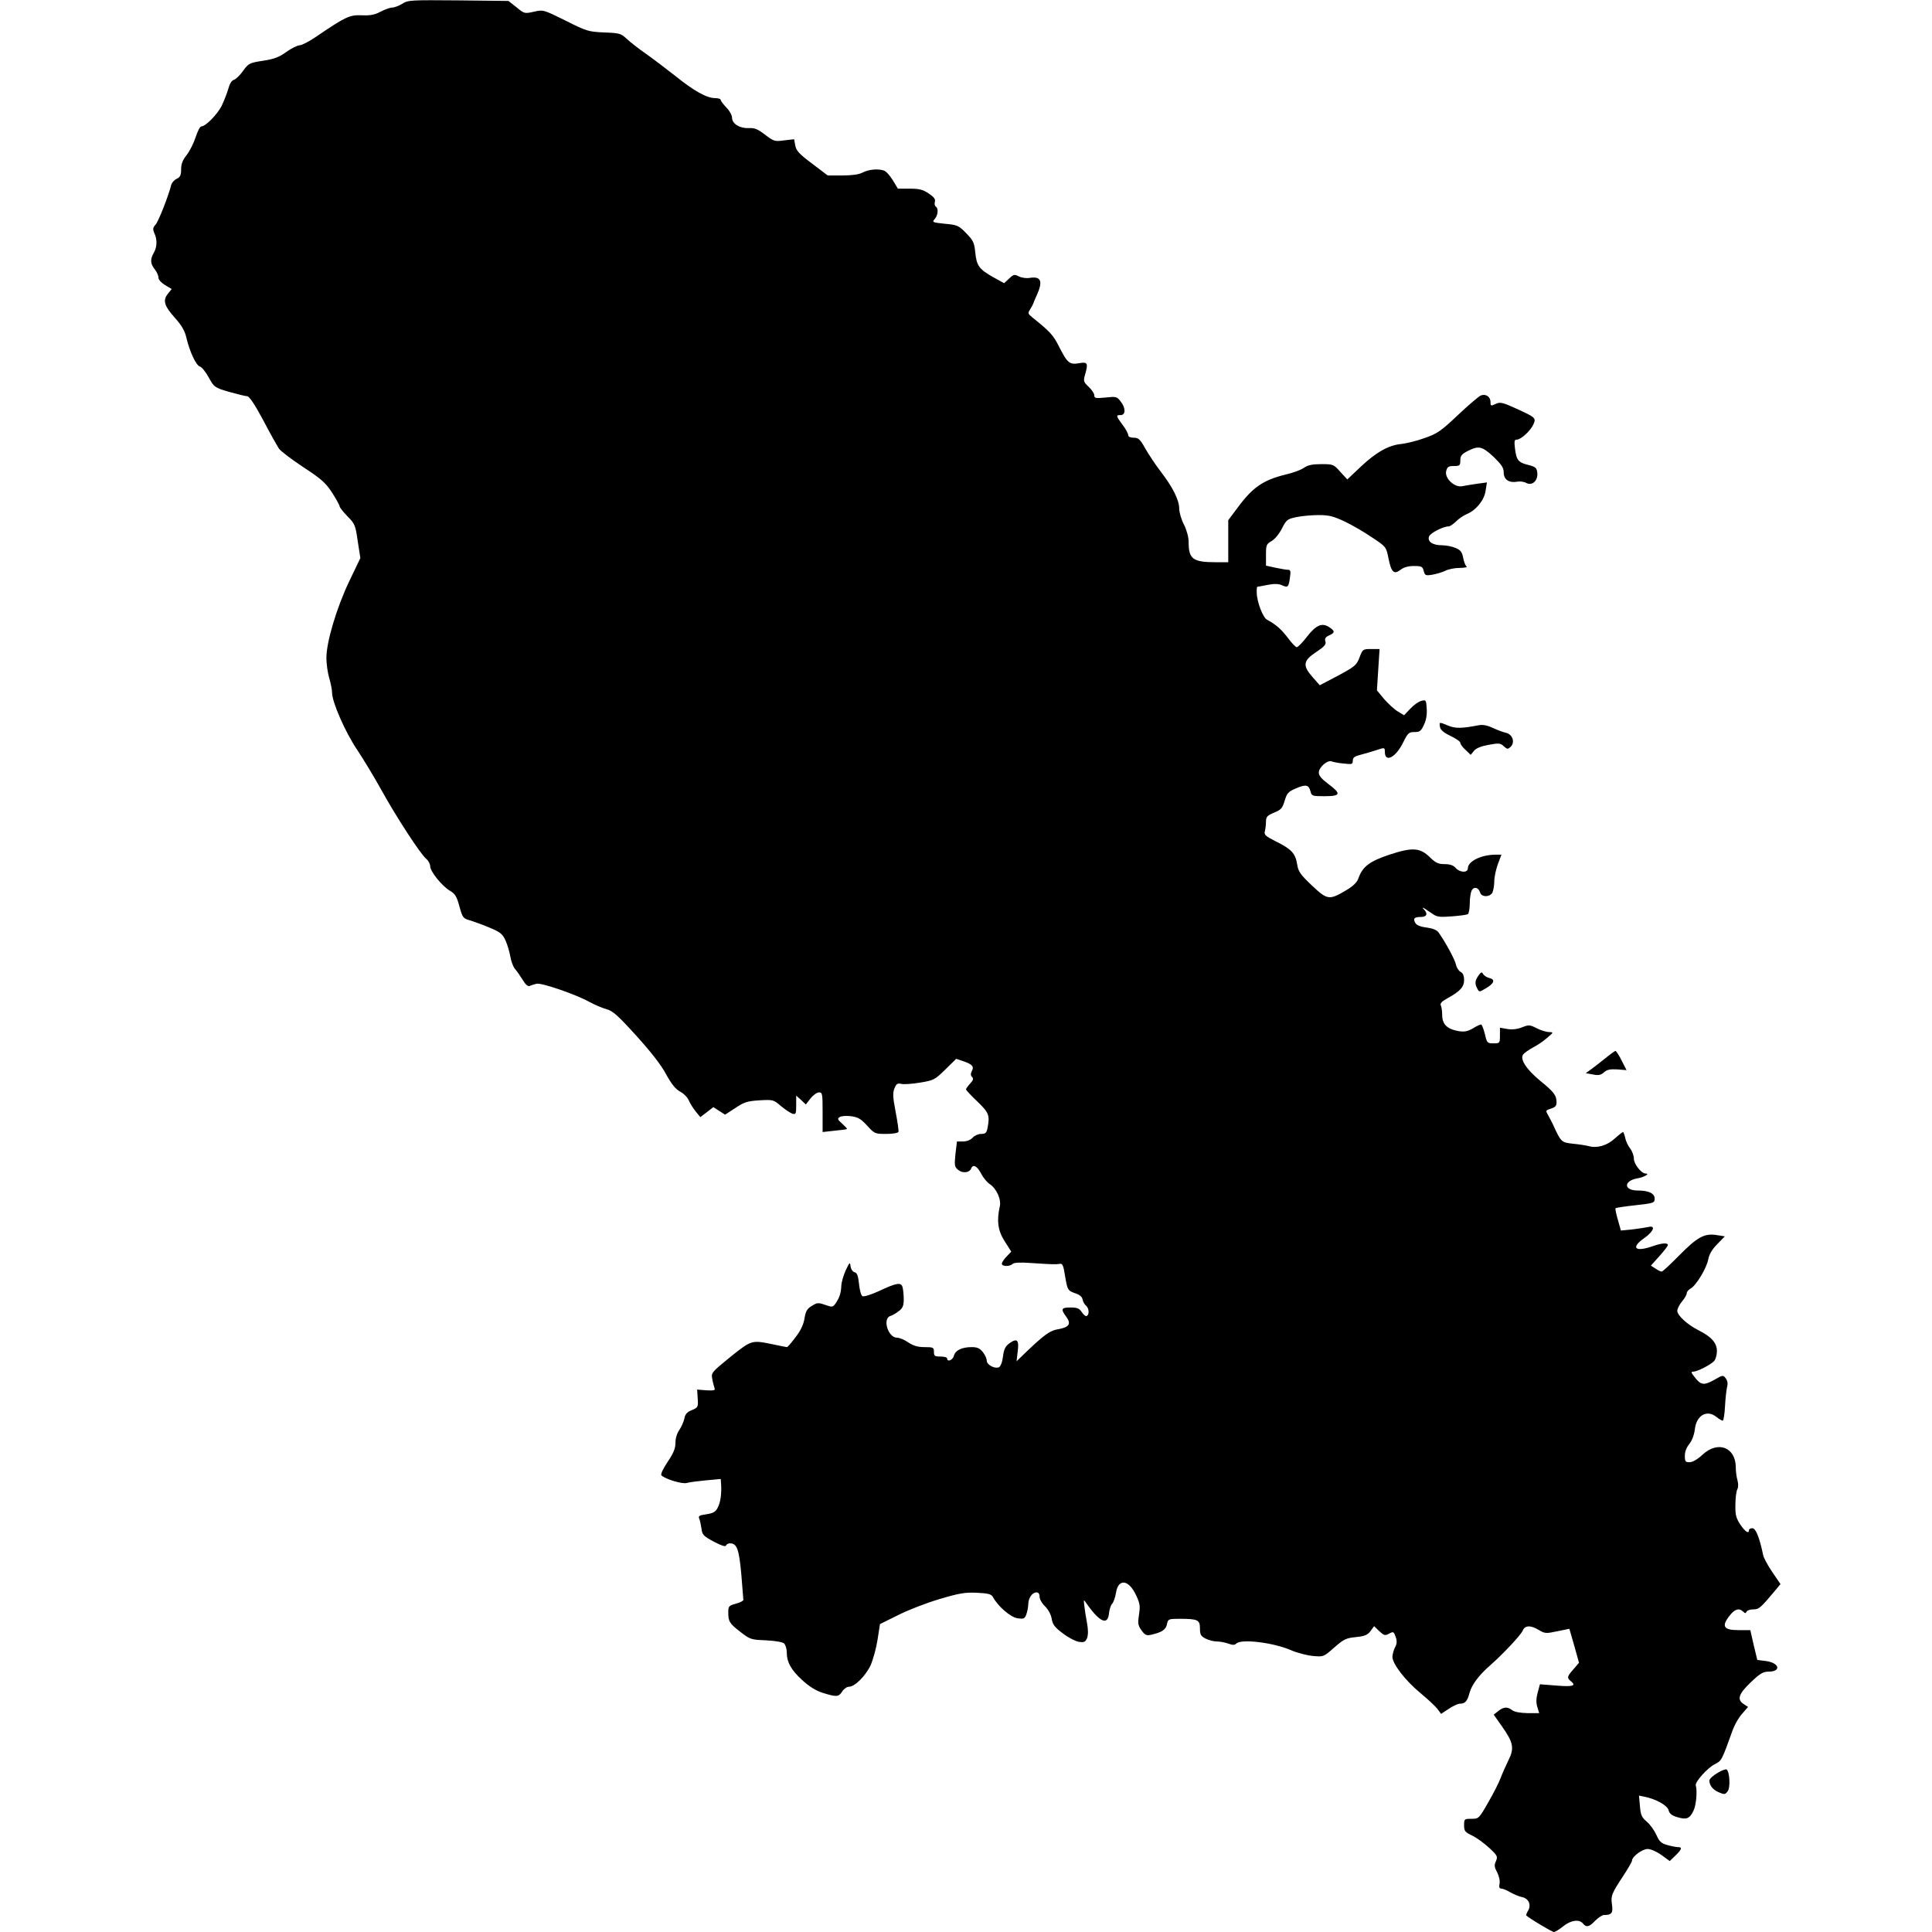
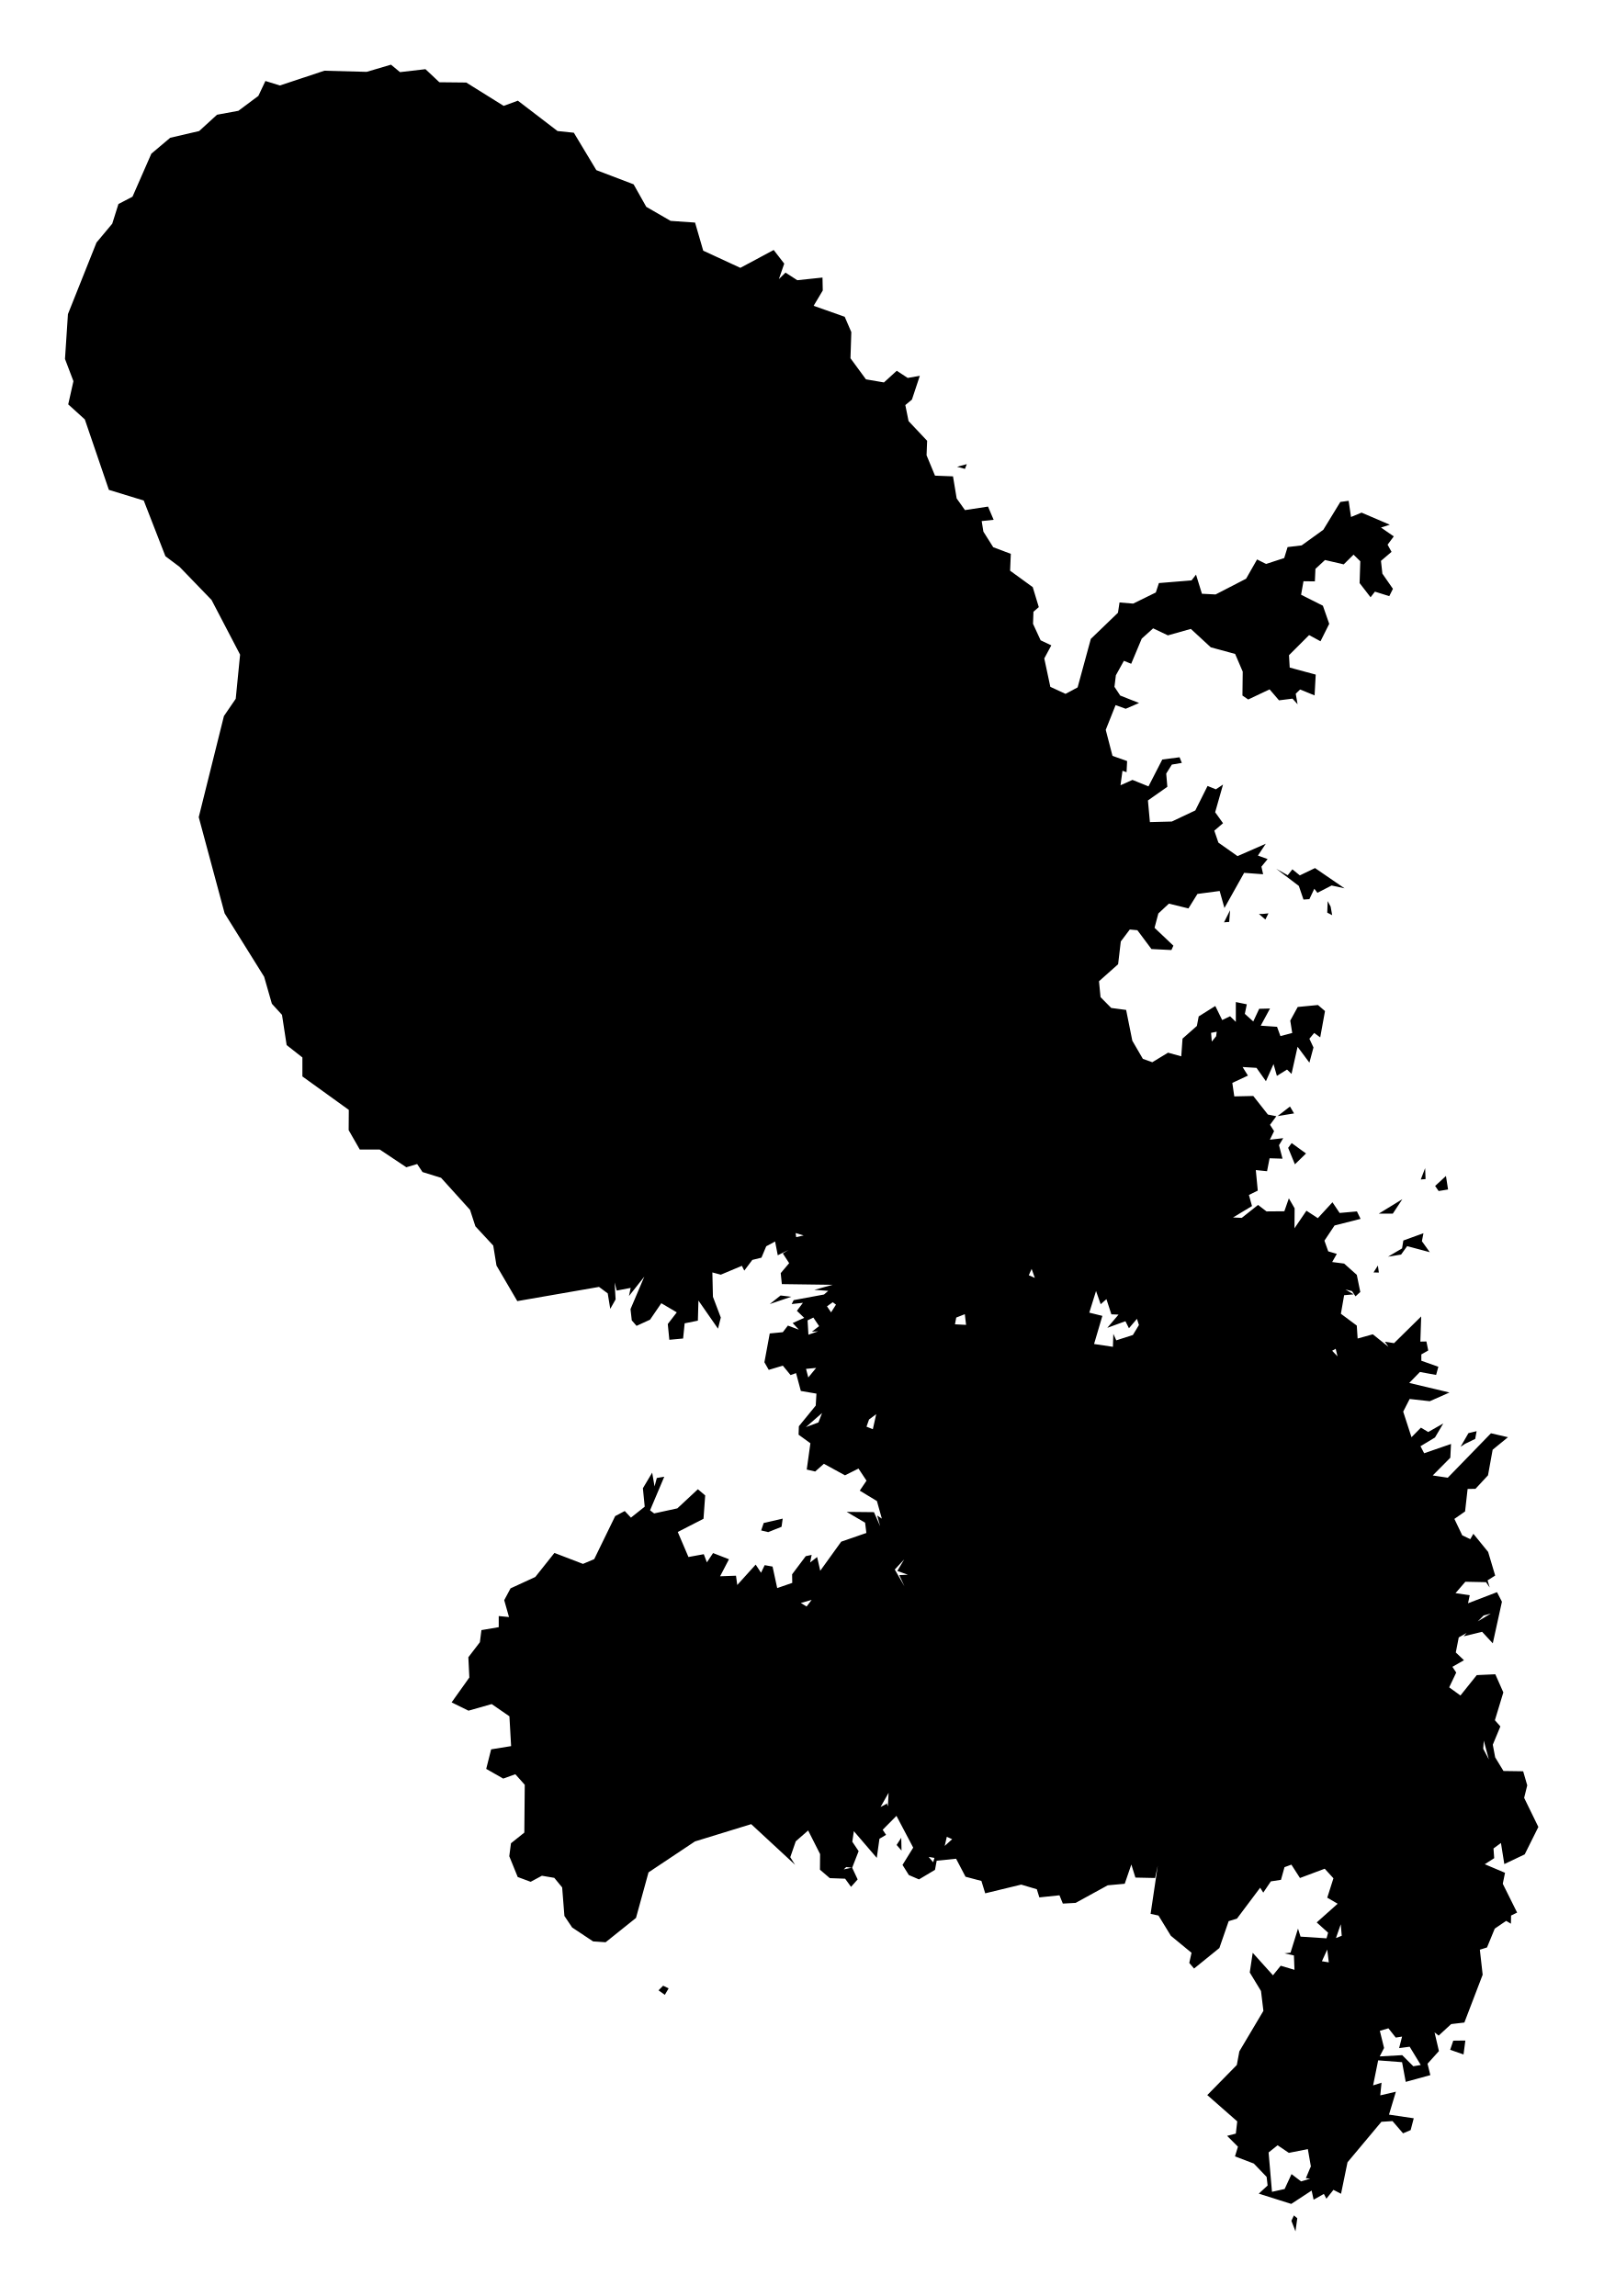
- <svg xmlns="http://www.w3.org/2000/svg" version="1.0" width="1024pt" height="1024pt" viewBox="0 0 1024 1024" preserveAspectRatio="xMidYMid meet">
-   <g transform="translate(0,1024) scale(0.1,-0.1)" fill="#000000" stroke="none">
-     <path d="M2132 10220 c-18 -11 -42 -20 -53 -20 -11 0 -39 -10 -62 -22 -32 -17 -56 -21 -101 -19 -63 3 -87 -9 -244 -116 -35 -24 -73 -43 -84 -43 -11 0 -43 -16 -70 -35 -38 -28 -65 -38 -124 -47 -72 -11 -77 -14 -106 -54 -16 -23 -38 -44 -48 -47 -12 -3 -23 -21 -30 -48 -7 -24 -23 -64 -35 -90 -24 -46 -85 -109 -108 -109 -7 0 -20 -26 -30 -57 -10 -31 -31 -73 -47 -94 -22 -27 -30 -48 -30 -76 0 -32 -5 -42 -24 -51 -13 -6 -26 -21 -29 -34 -16 -62 -67 -191 -82 -208 -15 -17 -16 -24 -7 -46 16 -33 15 -73 -3 -104 -20 -35 -18 -58 5 -87 11 -14 20 -34 20 -45 0 -11 15 -27 35 -39 l35 -21 -21 -26 c-27 -35 -19 -63 40 -129 34 -38 51 -67 59 -104 18 -74 51 -146 72 -152 9 -2 30 -28 46 -57 29 -52 30 -54 108 -77 44 -12 87 -23 96 -23 11 0 40 -43 85 -127 37 -71 75 -138 83 -150 8 -13 65 -56 128 -98 98 -64 120 -84 154 -136 22 -34 40 -67 40 -73 0 -5 19 -29 42 -53 39 -39 42 -47 54 -131 l14 -90 -59 -123 c-68 -143 -121 -322 -121 -406 0 -32 7 -80 15 -107 8 -27 15 -62 15 -77 0 -50 70 -210 133 -303 33 -50 92 -147 130 -216 78 -141 205 -336 236 -362 12 -10 21 -28 21 -39 0 -28 63 -106 106 -131 26 -15 35 -30 49 -82 17 -61 19 -64 59 -75 22 -7 69 -24 104 -39 55 -23 66 -33 82 -68 10 -23 21 -61 25 -85 4 -24 15 -53 24 -64 10 -11 28 -37 41 -58 15 -25 27 -36 37 -33 8 4 25 9 37 12 26 6 208 -56 281 -97 28 -15 68 -32 90 -38 33 -9 61 -34 157 -140 77 -85 132 -155 158 -204 29 -53 50 -79 75 -93 19 -10 40 -31 46 -47 7 -16 24 -43 37 -59 l24 -29 34 26 35 27 31 -20 31 -20 54 35 c46 31 63 37 128 41 73 4 74 4 115 -31 23 -19 50 -37 61 -40 17 -5 19 0 19 46 l0 50 26 -23 25 -24 25 32 c14 18 34 32 45 32 18 0 19 -8 19 -105 l0 -105 63 7 c34 3 64 7 66 9 2 2 -10 14 -25 28 -24 21 -27 27 -14 35 8 6 35 8 60 5 37 -5 52 -13 86 -50 39 -43 42 -44 101 -44 36 0 63 5 65 11 2 6 -5 54 -15 106 -15 79 -16 100 -6 125 10 24 16 28 37 23 13 -3 58 0 99 7 72 12 78 15 133 69 l58 57 36 -12 c50 -17 60 -29 47 -53 -7 -14 -7 -23 1 -31 9 -9 6 -18 -10 -35 -12 -13 -22 -27 -22 -31 0 -4 27 -33 60 -64 62 -60 67 -73 54 -141 -5 -26 -11 -31 -34 -31 -15 0 -35 -9 -45 -20 -11 -12 -31 -20 -51 -20 l-32 0 -8 -67 c-6 -61 -5 -68 15 -84 23 -19 59 -15 68 7 10 26 32 14 53 -26 11 -22 32 -47 46 -56 36 -24 62 -82 53 -119 -17 -75 -10 -128 26 -184 l35 -55 -25 -26 c-14 -14 -25 -31 -25 -38 0 -15 42 -16 57 -1 7 7 40 9 94 5 123 -8 132 -8 154 -5 16 4 21 -5 30 -64 13 -76 14 -78 58 -93 20 -7 33 -18 35 -32 2 -11 10 -26 18 -32 16 -14 19 -46 4 -55 -5 -3 -17 6 -26 20 -13 20 -24 25 -60 25 -50 0 -53 -8 -22 -50 27 -37 14 -55 -43 -65 -43 -7 -71 -27 -163 -114 l-58 -56 6 52 c8 61 -3 72 -43 44 -22 -16 -30 -31 -35 -71 -4 -32 -13 -53 -22 -57 -23 -9 -64 14 -64 35 0 11 -9 31 -21 46 -16 20 -29 26 -59 26 -52 0 -87 -17 -94 -46 -6 -23 -36 -35 -36 -14 0 6 -16 10 -35 10 -31 0 -35 3 -35 25 0 23 -3 25 -50 25 -36 0 -59 7 -86 25 -20 14 -47 25 -60 25 -47 0 -78 101 -35 115 11 3 31 15 45 26 21 16 26 29 26 62 0 23 -3 52 -6 64 -8 28 -30 25 -130 -22 -39 -18 -77 -29 -83 -25 -7 4 -15 33 -18 65 -5 44 -10 59 -24 62 -10 3 -19 16 -21 32 -3 24 -5 21 -26 -23 -12 -27 -22 -63 -23 -80 -1 -39 -10 -65 -30 -94 -15 -21 -18 -21 -56 -8 -37 13 -42 12 -71 -6 -25 -15 -32 -29 -38 -66 -5 -32 -20 -64 -47 -99 -22 -29 -42 -53 -46 -53 -3 0 -38 7 -76 15 -111 23 -111 23 -224 -67 -99 -81 -102 -84 -96 -116 3 -18 9 -40 12 -49 5 -12 -2 -14 -43 -12 l-49 4 3 -47 c3 -45 2 -48 -31 -62 -26 -10 -36 -22 -40 -46 -4 -17 -16 -44 -27 -60 -12 -17 -20 -44 -20 -67 0 -30 -10 -55 -42 -102 -24 -37 -38 -65 -32 -71 21 -20 110 -47 134 -40 14 4 60 10 103 14 l77 7 2 -28 c3 -51 -3 -96 -18 -124 -11 -22 -23 -29 -60 -35 -37 -5 -44 -9 -38 -23 4 -9 9 -32 12 -53 4 -33 10 -39 65 -69 40 -21 62 -28 65 -21 2 7 12 12 21 12 37 0 48 -31 60 -163 6 -70 11 -132 11 -137 0 -5 -18 -14 -40 -20 -37 -10 -40 -14 -40 -45 0 -49 6 -60 65 -105 50 -39 56 -41 134 -44 45 -2 88 -9 96 -16 8 -7 15 -28 15 -47 0 -53 23 -94 82 -148 37 -34 72 -56 110 -68 72 -22 83 -22 102 8 9 14 25 25 36 25 30 0 87 56 114 113 13 29 30 90 37 135 l13 84 97 48 c53 27 152 65 220 85 104 31 136 36 197 33 61 -3 76 -7 85 -23 27 -50 93 -106 129 -112 34 -5 39 -3 48 21 5 15 10 39 10 54 1 33 21 62 44 62 10 0 16 -8 16 -23 0 -13 13 -36 29 -51 17 -17 31 -42 35 -65 5 -31 16 -46 59 -78 28 -22 67 -42 85 -45 29 -4 35 -1 44 21 6 17 6 44 -1 81 -6 30 -12 71 -14 90 -4 34 -4 34 12 11 70 -100 113 -118 119 -51 2 19 9 42 17 50 7 8 16 34 20 58 12 76 66 71 105 -10 22 -46 24 -60 17 -105 -7 -46 -6 -57 13 -84 18 -25 27 -29 49 -24 59 13 80 27 86 56 6 28 8 29 68 29 96 0 107 -6 107 -51 0 -33 5 -41 30 -54 16 -8 42 -15 58 -15 16 0 44 -5 61 -11 24 -9 35 -9 44 0 26 26 198 5 291 -36 32 -14 84 -27 115 -30 56 -5 56 -5 112 44 50 44 63 51 115 56 48 5 62 11 78 32 l19 26 27 -26 c23 -22 31 -25 48 -16 28 15 29 15 40 -17 7 -21 6 -35 -4 -53 -7 -13 -13 -36 -14 -50 0 -38 69 -127 149 -193 39 -32 79 -70 90 -84 l19 -26 41 27 c22 15 49 27 58 27 29 0 40 13 52 58 12 43 49 93 111 147 67 59 162 160 171 183 11 28 43 29 86 2 31 -18 37 -19 97 -6 l64 13 26 -90 25 -90 -29 -34 c-34 -38 -36 -46 -15 -63 31 -25 14 -31 -74 -24 l-89 7 -12 -44 c-8 -30 -9 -53 -2 -76 l10 -33 -61 0 c-39 1 -69 6 -81 15 -26 20 -46 19 -75 -4 l-24 -19 45 -64 c60 -85 65 -115 32 -180 -14 -29 -32 -69 -40 -91 -8 -22 -37 -80 -65 -128 -50 -88 -51 -89 -90 -89 -38 0 -39 -1 -39 -35 0 -30 5 -36 43 -54 23 -11 63 -40 90 -65 44 -41 46 -46 36 -70 -10 -21 -9 -32 6 -59 10 -20 16 -45 13 -60 -4 -20 -1 -27 10 -27 8 0 29 -9 46 -19 17 -10 45 -22 63 -26 36 -7 51 -43 31 -74 -7 -11 -10 -22 -8 -24 21 -18 136 -87 146 -87 6 0 28 13 49 30 41 33 85 39 105 15 18 -22 33 -19 65 15 16 16 37 30 46 30 41 0 49 10 43 54 -7 48 -3 59 62 157 24 37 44 72 44 77 0 22 55 62 83 62 16 0 48 -14 73 -32 l44 -32 30 29 c34 33 38 45 13 45 -10 0 -35 5 -56 11 -32 9 -42 18 -58 54 -11 24 -33 55 -51 70 -27 23 -32 35 -36 82 l-5 56 29 -6 c61 -12 122 -46 128 -72 4 -17 17 -28 45 -36 49 -15 66 -9 86 32 15 28 22 106 13 136 -5 18 61 92 100 112 38 20 36 16 97 185 10 26 31 64 49 83 l31 36 -23 15 c-37 24 -27 54 37 115 49 47 66 57 95 57 68 0 58 46 -13 56 l-47 6 -19 79 -18 79 -63 0 c-78 0 -91 20 -48 75 28 37 51 44 73 23 11 -10 14 -10 18 0 3 6 18 12 35 12 31 0 38 6 116 99 l29 35 -43 63 c-24 35 -46 76 -49 91 -19 92 -39 142 -57 142 -10 0 -18 -4 -18 -10 0 -22 -21 -8 -47 31 -22 34 -26 51 -25 104 0 35 5 72 10 81 6 11 6 29 1 48 -5 17 -9 47 -9 68 0 107 -94 144 -176 68 -27 -25 -53 -40 -69 -40 -22 0 -25 4 -25 34 0 22 9 45 24 63 14 18 25 46 29 77 8 74 63 106 113 67 15 -12 30 -21 35 -21 4 0 10 35 12 78 2 42 8 88 11 102 5 16 2 32 -7 44 -14 19 -15 19 -62 -8 -54 -30 -70 -28 -103 15 -19 24 -21 29 -7 29 20 0 88 34 109 55 9 9 16 33 16 54 0 43 -29 76 -97 110 -58 29 -113 79 -113 103 0 11 11 33 25 50 14 16 25 36 25 43 0 8 9 19 20 25 29 15 86 109 94 155 5 27 21 54 48 81 l40 41 -44 7 c-64 10 -101 -10 -198 -108 -46 -47 -88 -86 -93 -86 -4 0 -19 7 -32 16 l-25 16 45 50 c25 28 45 54 45 59 0 13 -32 11 -80 -6 -94 -33 -119 -9 -45 43 49 34 62 68 23 59 -13 -3 -51 -9 -85 -13 l-62 -6 -16 57 c-9 31 -15 59 -12 61 3 3 50 10 106 16 96 11 101 12 101 35 0 28 -32 43 -89 43 -77 0 -77 52 0 65 34 6 66 25 41 25 -22 0 -62 50 -62 78 0 16 -9 41 -20 55 -11 14 -23 39 -26 56 -4 17 -9 31 -12 31 -2 0 -22 -15 -43 -34 -40 -37 -92 -53 -137 -41 -15 4 -53 10 -85 13 -62 7 -63 8 -106 102 -7 14 -18 36 -26 50 -14 24 -13 25 15 34 23 7 30 15 30 33 0 37 -14 56 -86 114 -74 61 -109 115 -91 140 7 9 30 25 52 37 22 11 56 34 75 51 35 30 35 30 10 31 -14 0 -44 9 -65 20 -37 19 -42 19 -78 5 -24 -10 -52 -13 -77 -9 l-40 7 0 -42 c0 -40 -1 -41 -34 -41 -33 0 -35 2 -46 50 -7 28 -16 50 -20 50 -5 0 -25 -9 -44 -21 -28 -16 -45 -19 -76 -14 -58 10 -85 35 -86 82 0 21 -3 45 -7 53 -6 12 4 22 35 39 67 37 88 60 88 97 0 22 -6 37 -19 43 -10 6 -21 23 -24 38 -5 26 -55 118 -91 169 -10 15 -31 23 -65 28 -34 4 -54 13 -60 25 -13 23 -5 31 31 31 30 0 37 17 16 39 -11 11 -10 12 2 6 8 -5 27 -18 42 -28 23 -17 38 -19 102 -14 41 3 80 8 86 12 5 3 10 29 10 56 0 28 5 59 10 69 12 23 37 17 45 -11 8 -25 51 -25 65 0 5 11 10 38 10 60 0 23 9 63 19 91 l19 50 -31 0 c-76 0 -147 -35 -147 -72 0 -25 -42 -24 -65 2 -12 14 -31 20 -59 20 -33 0 -47 7 -77 36 -53 52 -93 54 -215 14 -105 -35 -142 -63 -164 -125 -7 -21 -27 -41 -64 -63 -91 -54 -100 -53 -183 25 -62 59 -72 74 -78 113 -9 57 -31 80 -112 120 -55 28 -64 35 -59 54 3 11 6 35 6 51 0 26 6 32 43 48 37 15 44 23 56 63 12 40 19 48 59 65 53 23 69 20 78 -16 6 -24 10 -25 75 -25 86 0 89 13 19 65 -35 26 -50 44 -50 60 0 29 47 69 69 59 9 -3 37 -9 64 -11 43 -5 47 -4 47 15 0 17 10 24 43 32 23 6 61 17 85 25 41 14 42 13 42 -10 0 -60 58 -30 97 50 25 50 30 55 60 55 28 0 35 5 50 38 12 24 17 54 15 85 -3 47 -4 49 -29 42 -14 -3 -40 -22 -58 -41 l-33 -35 -33 20 c-19 11 -51 41 -73 66 l-38 46 7 110 7 109 -45 0 c-43 0 -45 -1 -61 -44 -16 -42 -25 -49 -114 -97 l-97 -51 -37 42 c-55 62 -52 88 18 134 44 29 54 41 49 56 -5 15 0 23 19 32 32 14 33 23 1 44 -38 25 -70 11 -118 -51 -23 -30 -47 -55 -54 -55 -6 0 -27 22 -47 49 -34 45 -63 71 -110 96 -22 11 -54 94 -55 143 -1 17 1 32 3 32 2 0 26 4 55 10 36 7 58 6 76 -2 31 -14 35 -10 42 41 5 33 3 41 -10 41 -9 0 -39 5 -67 11 l-50 11 0 56 c0 53 2 58 29 74 17 9 41 38 55 66 24 47 29 51 76 61 28 6 81 11 118 11 56 0 79 -6 139 -34 40 -19 105 -57 146 -85 74 -49 74 -50 86 -109 15 -75 29 -89 64 -62 17 13 40 20 71 20 41 0 46 -3 52 -26 6 -24 10 -26 46 -20 22 4 53 13 69 21 15 8 50 15 76 15 26 0 43 4 36 8 -6 4 -14 24 -18 46 -6 31 -14 41 -41 52 -18 8 -51 14 -72 14 -48 0 -77 19 -68 46 5 18 75 54 104 54 7 0 25 12 39 26 15 15 40 32 57 39 50 21 93 74 100 124 l7 44 -52 -7 c-29 -4 -64 -10 -79 -13 -41 -8 -94 42 -85 80 6 23 12 27 41 27 31 0 34 3 34 30 0 24 7 33 40 50 58 29 75 25 136 -31 43 -42 54 -58 54 -84 0 -37 29 -56 72 -48 14 3 36 0 48 -7 31 -16 62 12 58 54 -3 26 -8 31 -45 41 -55 13 -65 25 -73 85 -5 42 -4 50 10 50 22 0 74 49 88 82 14 33 10 36 -93 83 -66 30 -83 35 -103 26 -31 -14 -32 -14 -32 8 0 29 -26 46 -53 34 -12 -6 -67 -53 -122 -105 -89 -84 -108 -97 -175 -120 -41 -15 -96 -28 -121 -31 -68 -6 -134 -43 -216 -120 l-72 -68 -37 40 c-35 40 -38 41 -101 41 -47 0 -71 -5 -91 -19 -15 -11 -58 -27 -97 -36 -119 -29 -175 -67 -254 -174 l-51 -68 0 -112 0 -111 -62 0 c-126 0 -148 16 -148 108 0 25 -10 62 -25 92 -14 27 -25 65 -25 85 0 45 -35 114 -99 197 -27 35 -63 90 -81 121 -27 49 -36 57 -61 57 -18 0 -29 5 -29 13 0 8 -13 33 -30 55 -36 49 -36 52 -10 52 27 0 27 39 -1 73 -19 25 -24 26 -80 20 -52 -5 -59 -4 -59 12 0 9 -13 29 -30 45 -27 25 -28 31 -20 61 19 64 15 72 -30 64 -51 -9 -62 0 -106 86 -31 63 -48 81 -144 158 -21 17 -23 22 -12 38 6 10 15 25 18 33 3 8 11 29 19 45 34 75 23 102 -38 92 -18 -3 -43 1 -57 8 -23 12 -28 11 -51 -11 l-27 -25 -58 32 c-74 42 -88 60 -95 132 -5 51 -11 63 -48 101 -40 41 -47 44 -113 50 -66 7 -69 8 -54 25 18 20 21 57 6 66 -6 4 -8 15 -5 25 4 14 -4 25 -32 44 -31 21 -49 26 -101 26 l-63 0 -27 45 c-15 24 -36 48 -47 51 -31 11 -82 6 -114 -11 -19 -10 -57 -15 -107 -15 l-77 0 -83 63 c-67 50 -84 68 -89 96 l-6 33 -53 -6 c-49 -7 -55 -5 -101 30 -39 30 -56 37 -87 35 -47 -2 -88 23 -88 55 0 13 -13 37 -30 54 -16 17 -30 35 -30 40 0 6 -14 10 -30 10 -44 0 -112 38 -210 117 -47 37 -117 90 -155 117 -39 27 -85 63 -103 80 -31 29 -39 31 -120 34 -83 4 -92 6 -205 63 -117 58 -118 58 -167 47 -49 -11 -51 -11 -92 23 l-43 34 -265 3 c-252 2 -267 2 -298 -18z" />
-     <path d="M7632 6388 c2 -16 18 -30 55 -48 29 -14 53 -30 53 -37 0 -7 12 -24 28 -38 l27 -26 17 21 c11 14 38 25 77 32 54 10 63 10 81 -7 19 -17 22 -17 37 -3 24 24 10 66 -25 74 -15 3 -46 15 -70 26 -30 14 -53 18 -75 14 -88 -17 -124 -18 -161 -2 -49 20 -48 20 -44 -6z" />
-     <path d="M7836 5069 c-19 -27 -20 -43 -6 -69 10 -19 11 -19 44 1 45 26 53 47 21 55 -14 3 -29 13 -34 21 -7 13 -11 12 -25 -8z" />
-     <path d="M8506 4629 c-27 -22 -61 -48 -75 -58 l-26 -19 38 -7 c30 -6 42 -3 58 11 16 15 33 18 71 16 l49 -4 -26 51 c-14 28 -29 51 -33 51 -4 -1 -29 -19 -56 -41z" />
-     <path d="M9103 843 c-24 -14 -43 -32 -43 -40 0 -26 19 -50 51 -63 28 -12 33 -12 46 6 15 19 11 100 -5 115 -4 4 -26 -4 -49 -18z" />
-   </g>
+ <svg xmlns="http://www.w3.org/2000/svg" viewBox="3337.14 1993.12 11.40 16.33">
+   <path d="M3346.364,2008.897L3346.351,2008.99L3346.322,2008.915L3346.34,2008.877ZM3347.559,2007.633L3347.546,2007.732L3347.451,2007.699L3347.473,2007.634ZM3341.867,2007.308L3341.822,2007.276L3341.855,2007.243L3341.894,2007.262ZM3343.55,2006.282L3343.515,2006.242L3343.548,2006.191ZM3343.445,2005.947L3343.443,2005.947L3343.443,2005.941ZM3342.602,2004.017L3342.552,2004.005L3342.57,2003.952L3342.705,2003.921L3342.697,2003.979ZM3347.557,2003.389L3347.525,2003.41L3347.581,2003.313L3347.639,2003.299L3347.629,2003.354ZM3342.69,2002.334L3342.766,2002.343L3342.613,2002.395ZM3346.944,2002.171L3346.906,2002.17L3346.937,2002.121ZM3347.25,2001.948L3347.306,2002.026L3347.145,2001.983L3347.102,2002.043L3347.009,2002.058L3347.109,2001.999L3347.118,2001.943L3347.261,2001.891ZM3347.043,2001.752L3346.943,2001.752L3347.111,2001.649ZM3347.421,2001.484L3347.436,2001.58L3347.369,2001.591L3347.344,2001.555ZM3347.276,2001.506L3347.242,2001.509L3347.273,2001.428ZM3346.324,2001.25L3346.426,2001.324L3346.347,2001.401L3346.299,2001.284ZM3346.341,2001.039L3346.224,2001.058L3346.312,2000.99ZM3346.121,1999.62L3346.159,1999.616L3346.137,1999.66L3346.091,1999.62ZM3345.88,1999.677L3345.843,1999.68L3345.886,1999.594ZM3346.601,1999.568L3346.612,1999.629L3346.577,1999.611L3346.58,1999.529ZM3346.296,1999.345L3346.329,1999.303L3346.382,1999.346L3346.49,1999.294L3346.7,1999.438L3346.608,1999.418L3346.507,1999.47L3346.485,1999.441L3346.45,1999.515L3346.408,1999.518L3346.375,1999.421L3346.214,1999.299ZM3344.014,1996.421L3344.001,1996.455L3343.945,1996.44ZM3342.925,1995.295L3343.146,1995.373L3343.193,1995.482L3343.187,1995.668L3343.297,1995.818L3343.425,1995.84L3343.516,1995.757L3343.594,1995.808L3343.68,1995.793L3343.624,1995.962L3343.577,1996.001L3343.6,1996.115L3343.732,1996.255L3343.728,1996.358L3343.788,1996.503L3343.916,1996.508L3343.942,1996.665L3344.001,1996.748L3344.165,1996.723L3344.205,1996.817L3344.12,1996.826L3344.132,1996.901L3344.202,1997.012L3344.327,1997.059L3344.322,1997.179L3344.483,1997.296L3344.526,1997.438L3344.488,1997.471L3344.485,1997.557L3344.539,1997.674L3344.615,1997.71L3344.565,1997.803L3344.608,1998.005L3344.716,1998.055L3344.802,1998.009L3344.896,1997.664L3345.089,1997.478L3345.1,1997.405L3345.197,1997.413L3345.358,1997.334L3345.38,1997.267L3345.612,1997.248L3345.644,1997.207L3345.686,1997.343L3345.783,1997.348L3346,1997.236L3346.078,1997.099L3346.142,1997.131L3346.271,1997.089L3346.295,1997.011L3346.395,1996.999L3346.549,1996.888L3346.67,1996.69L3346.729,1996.682L3346.746,1996.797L3346.821,1996.766L3347.022,1996.852L3346.959,1996.872L3347.05,1996.935L3347.006,1996.994L3347.034,1997.045L3346.959,1997.109L3346.969,1997.2L3347.044,1997.308L3347.018,1997.36L3346.916,1997.328L3346.885,1997.368L3346.807,1997.267L3346.812,1997.112L3346.764,1997.065L3346.694,1997.134L3346.561,1997.103L3346.493,1997.166L3346.489,1997.255L3346.408,1997.254L3346.391,1997.35L3346.546,1997.428L3346.591,1997.557L3346.529,1997.681L3346.448,1997.637L3346.305,1997.78L3346.31,1997.868L3346.495,1997.918L3346.487,1998.066L3346.384,1998.024L3346.353,1998.054L3346.366,1998.129L3346.33,1998.089L3346.234,1998.101L3346.167,1998.023L3346.015,1998.095L3345.974,1998.067L3345.976,1997.897L3345.922,1997.771L3345.749,1997.724L3345.607,1997.593L3345.444,1997.639L3345.339,1997.589L3345.258,1997.662L3345.183,1997.841L3345.131,1997.82L3345.074,1997.923L3345.064,1998.005L3345.105,1998.067L3345.239,1998.12L3345.144,1998.161L3345.072,1998.135L3345.002,1998.311L3345.05,1998.496L3345.154,1998.533L3345.15,1998.612L3345.121,1998.602L3345.107,1998.705L3345.192,1998.667L3345.306,1998.713L3345.404,1998.522L3345.527,1998.506L3345.543,1998.546L3345.472,1998.558L3345.432,1998.622L3345.44,1998.716L3345.302,1998.813L3345.316,1998.967L3345.472,1998.963L3345.639,1998.884L3345.726,1998.71L3345.785,1998.734L3345.836,1998.7L3345.78,1998.897L3345.836,1998.975L3345.774,1999.028L3345.803,1999.113L3345.939,1999.209L3346.14,1999.121L3346.084,1999.205L3346.153,1999.23L3346.109,1999.284L3346.121,1999.338L3345.986,1999.328L3345.846,1999.578L3345.812,1999.457L3345.654,1999.478L3345.59,1999.581L3345.451,1999.547L3345.376,1999.617L3345.349,1999.719L3345.483,1999.846L3345.469,1999.877L3345.327,1999.87L3345.227,1999.736L3345.173,1999.731L3345.109,1999.816L3345.09,1999.978L3344.954,2000.099L3344.965,2000.212L3345.041,2000.289L3345.147,2000.303L3345.191,2000.522L3345.266,2000.651L3345.333,2000.675L3345.445,2000.607L3345.539,2000.633L3345.548,2000.507L3345.65,2000.417L3345.663,2000.349L3345.781,2000.275L3345.83,2000.375L3345.886,2000.348L3345.927,2000.388L3345.927,2000.247L3346.005,2000.263L3345.991,2000.331L3346.051,2000.385L3346.093,2000.295L3346.17,2000.293L3346.104,2000.415L3346.22,2000.423L3346.244,2000.489L3346.328,2000.467L3346.314,2000.379L3346.367,2000.282L3346.511,2000.268L3346.561,2000.311L3346.527,2000.498L3346.484,2000.467L3346.45,2000.508L3346.479,2000.57L3346.45,2000.678L3346.366,2000.565L3346.323,2000.758L3346.291,2000.727L3346.219,2000.772L3346.195,2000.688L3346.141,2000.81L3346.074,2000.715L3345.975,2000.709L3346.013,2000.77L3345.902,2000.822L3345.916,2000.918L3346.051,2000.915L3346.155,2001.047L3346.215,2001.059L3346.17,2001.12L3346.199,2001.165L3346.169,2001.226L3346.264,2001.215L3346.234,2001.265L3346.259,2001.361L3346.167,2001.358L3346.149,2001.45L3346.069,2001.442L3346.083,2001.588L3346.02,2001.619L3346.042,2001.698L3345.907,2001.779L3345.969,2001.782L3346.085,2001.69L3346.145,2001.736L3346.272,2001.735L3346.304,2001.643L3346.345,2001.714L3346.344,2001.856L3346.429,2001.731L3346.51,2001.784L3346.614,2001.671L3346.665,2001.747L3346.788,2001.736L3346.814,2001.789L3346.629,2001.836L3346.557,2001.944L3346.584,2002.02L3346.645,2002.038L3346.612,2002.096L3346.697,2002.107L3346.787,2002.187L3346.812,2002.309L3346.778,2002.34L3346.753,2002.303L3346.706,2002.291L3346.765,2002.326L3346.697,2002.332L3346.674,2002.464L3346.787,2002.548L3346.793,2002.64L3346.901,2002.61L3347.012,2002.699L3346.987,2002.663L3347.052,2002.673L3347.245,2002.483L3347.239,2002.662L3347.282,2002.661L3347.295,2002.725L3347.246,2002.753L3347.246,2002.798L3347.367,2002.841L3347.351,2002.899L3347.236,2002.878L3347.16,2002.956L3347.446,2003.024L3347.306,2003.086L3347.163,2003.07L3347.117,2003.16L3347.176,2003.342L3347.243,2003.274L3347.295,2003.305L3347.402,2003.244L3347.343,2003.344L3347.24,2003.406L3347.266,2003.456L3347.457,2003.39L3347.452,2003.488L3347.327,2003.614L3347.434,2003.63L3347.741,2003.314L3347.862,2003.342L3347.753,2003.431L3347.72,2003.613L3347.631,2003.709L3347.575,2003.71L3347.557,2003.87L3347.481,2003.923L3347.537,2004.04L3347.594,2004.067L3347.616,2004.029L3347.721,2004.158L3347.771,2004.326L3347.717,2004.36L3347.732,2004.411L3347.706,2004.373L3347.559,2004.37L3347.489,2004.451L3347.59,2004.466L3347.578,2004.523L3347.784,2004.444L3347.819,2004.512L3347.754,2004.808L3347.678,2004.726L3347.547,2004.758L3347.568,2004.734L3347.512,2004.766L3347.491,2004.873L3347.549,2004.928L3347.467,2004.975L3347.494,2005.016L3347.444,2005.121L3347.524,2005.179L3347.64,2005.034L3347.772,2005.028L3347.829,2005.157L3347.769,2005.355L3347.808,2005.399L3347.754,2005.529L3347.771,2005.619L3347.83,2005.716L3347.97,2005.718L3347.999,2005.818L3347.977,2005.907L3348.078,2006.114L3347.981,2006.309L3347.836,2006.378L3347.812,2006.228L3347.759,2006.267L3347.764,2006.336L3347.697,2006.379L3347.841,2006.44L3347.825,2006.518L3347.927,2006.723L3347.884,2006.744L3347.883,2006.802L3347.849,2006.782L3347.768,2006.837L3347.713,2006.971L3347.662,2006.987L3347.682,2007.165L3347.552,2007.505L3347.458,2007.516L3347.369,2007.598L3347.34,2007.575L3347.371,2007.708L3347.29,2007.798L3347.31,2007.879L3347.135,2007.927L3347.109,2007.787L3346.939,2007.774L3346.903,2007.952L3346.963,2007.933L3346.954,2008.023L3347.065,2007.997L3347.016,2008.16L3347.192,2008.186L3347.17,2008.27L3347.116,2008.293L3347.041,2008.206L3346.962,2008.211L3346.721,2008.499L3346.675,2008.723L3346.621,2008.695L3346.571,2008.758L3346.553,2008.724L3346.48,2008.765L3346.466,2008.7L3346.321,2008.795L3346.09,2008.722L3346.153,2008.664L3346.146,2008.603L3346.055,2008.508L3345.921,2008.457L3345.942,2008.388L3345.865,2008.311L3345.927,2008.295L3345.937,2008.208L3345.724,2008.021L3345.934,2007.807L3345.952,2007.71L3346.123,2007.422L3346.106,2007.281L3346.026,2007.149L3346.047,2007.009L3346.191,2007.169L3346.246,2007.101L3346.344,2007.13L3346.34,2007.028L3346.273,2007.013L3346.316,2007.008L3346.369,2006.837L3346.387,2006.894L3346.572,2006.906L3346.583,2006.866L3346.502,2006.793L3346.651,2006.66L3346.577,2006.617L3346.621,2006.479L3346.559,2006.411L3346.383,2006.477L3346.322,2006.382L3346.273,2006.4L3346.248,2006.49L3346.176,2006.501L3346.122,2006.581L3346.1,2006.546L3345.935,2006.766L3345.876,2006.784L3345.81,2006.975L3345.63,2007.121L3345.596,2007.081L3345.612,2007.009L3345.465,2006.888L3345.377,2006.744L3345.321,2006.732L3345.372,2006.389L3345.353,2006.477L3345.213,2006.474L3345.184,2006.381L3345.137,2006.518L3345.016,2006.529L3344.788,2006.654L3344.697,2006.659L3344.673,2006.6L3344.53,2006.615L3344.512,2006.557L3344.401,2006.524L3344.145,2006.586L3344.118,2006.498L3344.005,2006.468L3343.938,2006.34L3343.8,2006.354L3343.788,2006.419L3343.674,2006.487L3343.602,2006.456L3343.557,2006.384L3343.633,2006.261L3343.514,2006.035L3343.416,2006.134L3343.44,2006.17L3343.393,2006.198L3343.374,2006.334L3343.211,2006.144L3343.2,2006.219L3343.245,2006.286L3343.199,2006.404L3343.238,2006.487L3343.191,2006.54L3343.149,2006.482L3343.04,2006.478L3342.97,2006.418L3342.971,2006.307L3342.886,2006.139L3342.798,2006.216L3342.759,2006.329L3342.793,2006.383L3342.481,2006.094L3342.081,2006.217L3341.751,2006.437L3341.662,2006.761L3341.446,2006.934L3341.357,2006.928L3341.208,2006.829L3341.153,2006.747L3341.137,2006.544L3341.081,2006.476L3340.993,2006.461L3340.913,2006.504L3340.821,2006.47L3340.761,2006.322L3340.773,2006.23L3340.868,2006.154L3340.871,2005.814L3340.804,2005.739L3340.718,2005.77L3340.597,2005.701L3340.632,2005.562L3340.774,2005.539L3340.762,2005.327L3340.636,2005.24L3340.471,2005.287L3340.351,2005.228L3340.477,2005.051L3340.47,2004.907L3340.552,2004.8L3340.563,2004.714L3340.686,2004.693L3340.686,2004.614L3340.759,2004.621L3340.725,2004.501L3340.77,2004.417L3340.946,2004.336L3341.082,2004.165L3341.285,2004.243L3341.365,2004.209L3341.514,2003.903L3341.582,2003.867L3341.626,2003.914L3341.724,2003.836L3341.711,2003.705L3341.777,2003.594L3341.794,2003.692L3341.81,2003.632L3341.863,2003.623L3341.762,2003.862L3341.791,2003.884L3341.956,2003.848L3342.102,2003.712L3342.154,2003.756L3342.142,2003.922L3341.959,2004.016L3342.035,2004.194L3342.144,2004.174L3342.166,2004.232L3342.21,2004.166L3342.323,2004.21L3342.26,2004.331L3342.373,2004.327L3342.382,2004.393L3342.513,2004.248L3342.551,2004.306L3342.577,2004.252L3342.633,2004.262L3342.666,2004.415L3342.773,2004.378L3342.772,2004.317L3342.869,2004.188L3342.911,2004.179L3342.9,2004.233L3342.95,2004.194L3342.972,2004.292L3343.121,2004.085L3343.3,2004.023L3343.291,2003.95L3343.16,2003.873L3343.354,2003.875L3343.398,2003.975L3343.377,2003.899L3343.41,2003.921L3343.375,2003.796L3343.253,2003.722L3343.301,2003.651L3343.244,2003.565L3343.148,2003.613L3342.998,2003.531L3342.936,2003.586L3342.876,2003.572L3342.902,2003.385L3342.818,2003.324L3342.82,2003.264L3342.94,2003.117L3342.945,2003.032L3342.834,2003.013L3342.8,2002.886L3342.761,2002.9L3342.706,2002.833L3342.606,2002.863L3342.575,2002.809L3342.613,2002.604L3342.706,2002.595L3342.742,2002.548L3342.82,2002.577L3342.776,2002.53L3342.858,2002.493L3342.806,2002.443L3342.849,2002.386L3342.769,2002.395L3342.783,2002.367L3342.999,2002.327L3343.029,2002.301L3342.93,2002.294L3343.06,2002.258L3342.699,2002.253L3342.691,2002.175L3342.751,2002.104L3342.706,2002.035L3342.746,2002.01L3342.67,2002.048L3342.651,2001.95L3342.588,2001.984L3342.554,2002.065L3342.489,2002.081L3342.432,2002.157L3342.415,2002.123L3342.265,2002.186L3342.205,2002.17L3342.209,2002.343L3342.265,2002.491L3342.245,2002.57L3342.106,2002.37L3342.102,2002.513L3342.008,2002.532L3341.997,2002.64L3341.899,2002.649L3341.888,2002.537L3341.952,2002.454L3341.842,2002.389L3341.762,2002.506L3341.666,2002.55L3341.632,2002.511L3341.623,2002.431L3341.721,2002.2L3341.612,2002.338L3341.624,2002.28L3341.525,2002.299L3341.51,2002.241L3341.517,2002.362L3341.479,2002.429L3341.461,2002.319L3341.399,2002.273L3340.818,2002.374L3340.67,2002.121L3340.647,2001.979L3340.52,2001.842L3340.482,2001.725L3340.276,2001.497L3340.144,2001.456L3340.106,2001.399L3340.029,2001.422L3339.84,2001.296L3339.698,2001.296L3339.619,2001.158L3339.62,2001.014L3339.29,2000.776L3339.29,2000.641L3339.178,2000.553L3339.145,2000.338L3339.073,2000.259L3339.018,2000.067L3338.737,1999.616L3338.553,1998.932L3338.732,1998.213L3338.816,1998.09L3338.847,1997.776L3338.644,1997.387L3338.417,1997.152L3338.316,1997.076L3338.162,1996.68L3337.914,1996.604L3337.743,1996.103L3337.625,1995.996L3337.662,1995.831L3337.602,1995.673L3337.623,1995.354L3337.826,1994.845L3337.938,1994.711L3337.982,1994.571L3338.082,1994.519L3338.216,1994.213L3338.35,1994.1L3338.556,1994.052L3338.683,1993.936L3338.835,1993.908L3338.977,1993.802L3339.027,1993.696L3339.13,1993.728L3339.446,1993.623L3339.747,1993.631L3339.92,1993.58L3339.984,1993.633L3340.165,1993.612L3340.264,1993.705L3340.455,1993.707L3340.721,1993.873L3340.822,1993.836L3341.104,1994.052L3341.22,1994.064L3341.38,1994.33L3341.645,1994.431L3341.735,1994.591L3341.908,1994.691L3342.082,1994.703L3342.14,1994.903L3342.404,1995.025L3342.641,1994.898L3342.716,1994.995L3342.678,1995.105L3342.725,1995.059L3342.809,1995.113L3342.988,1995.094L3342.99,1995.186ZM3342.801,2001.919L3342.854,2001.907L3342.797,2001.89ZM3344.475,2002.145L3344.455,2002.19L3344.498,2002.209ZM3344.933,2002.302L3344.885,2002.456L3344.978,2002.479L3344.919,2002.679L3345.053,2002.699L3345.056,2002.607L3345.077,2002.653L3345.195,2002.615L3345.238,2002.544L3345.224,2002.5L3345.167,2002.567L3345.142,2002.517L3345.013,2002.564L3345.093,2002.47L3345.042,2002.468L3345.007,2002.36L3344.966,2002.396ZM3346.637,2002.713L3346.612,2002.727L3346.65,2002.767ZM3342.913,2002.591L3342.964,2002.552L3342.923,2002.491L3342.882,2002.511L3342.888,2002.613L3342.957,2002.589ZM3343.939,2002.491L3343.93,2002.539L3344.009,2002.543L3344,2002.467ZM3343.049,2002.454L3343.084,2002.399L3343.061,2002.382L3343.02,2002.411ZM3342.943,2002.849L3342.871,2002.856L3342.887,2002.917ZM3342.87,2003.27L3342.959,2003.237L3342.985,2003.17ZM3343.319,2003.216L3343.301,2003.267L3343.346,2003.285L3343.37,2003.178ZM3343.569,2004.211L3343.502,2004.283L3343.571,2004.403L3343.534,2004.323L3343.595,2004.32L3343.52,2004.293ZM3342.875,2004.546L3342.911,2004.499L3342.834,2004.521ZM3347.689,2004.61L3347.647,2004.652L3347.74,2004.596ZM3347.686,2005.558L3347.726,2005.634L3347.69,2005.5ZM3343.442,2005.95L3343.445,2005.947L3343.453,2005.967L3343.458,2005.871L3343.401,2005.972ZM3343.157,2006.399L3343.139,2006.416L3343.194,2006.404ZM3343.857,2006.249L3343.91,2006.201L3343.872,2006.184ZM3343.784,2006.334L3343.743,2006.327L3343.775,2006.365ZM3346.639,2006.904L3346.68,2006.888L3346.673,2006.806ZM3346.577,2006.986L3346.539,2007.069L3346.588,2007.077ZM3347.012,2007.546L3346.951,2007.564L3346.981,2007.686L3346.95,2007.746L3347.11,2007.737L3347.189,2007.816L3347.242,2007.807L3347.163,2007.677L3347.088,2007.687L3347.109,2007.605L3347.064,2007.612ZM3346.456,2008.615L3346.425,2008.612L3346.459,2008.531L3346.461,2008.531L3346.439,2008.405L3346.304,2008.432L3346.224,2008.378L3346.16,2008.429L3346.184,2008.709L3346.274,2008.689L3346.323,2008.583L3346.391,2008.635ZM3345.787,2000.49L3345.791,2000.458L3345.751,2000.466L3345.756,2000.528Z" fill="#000000" />
</svg>
